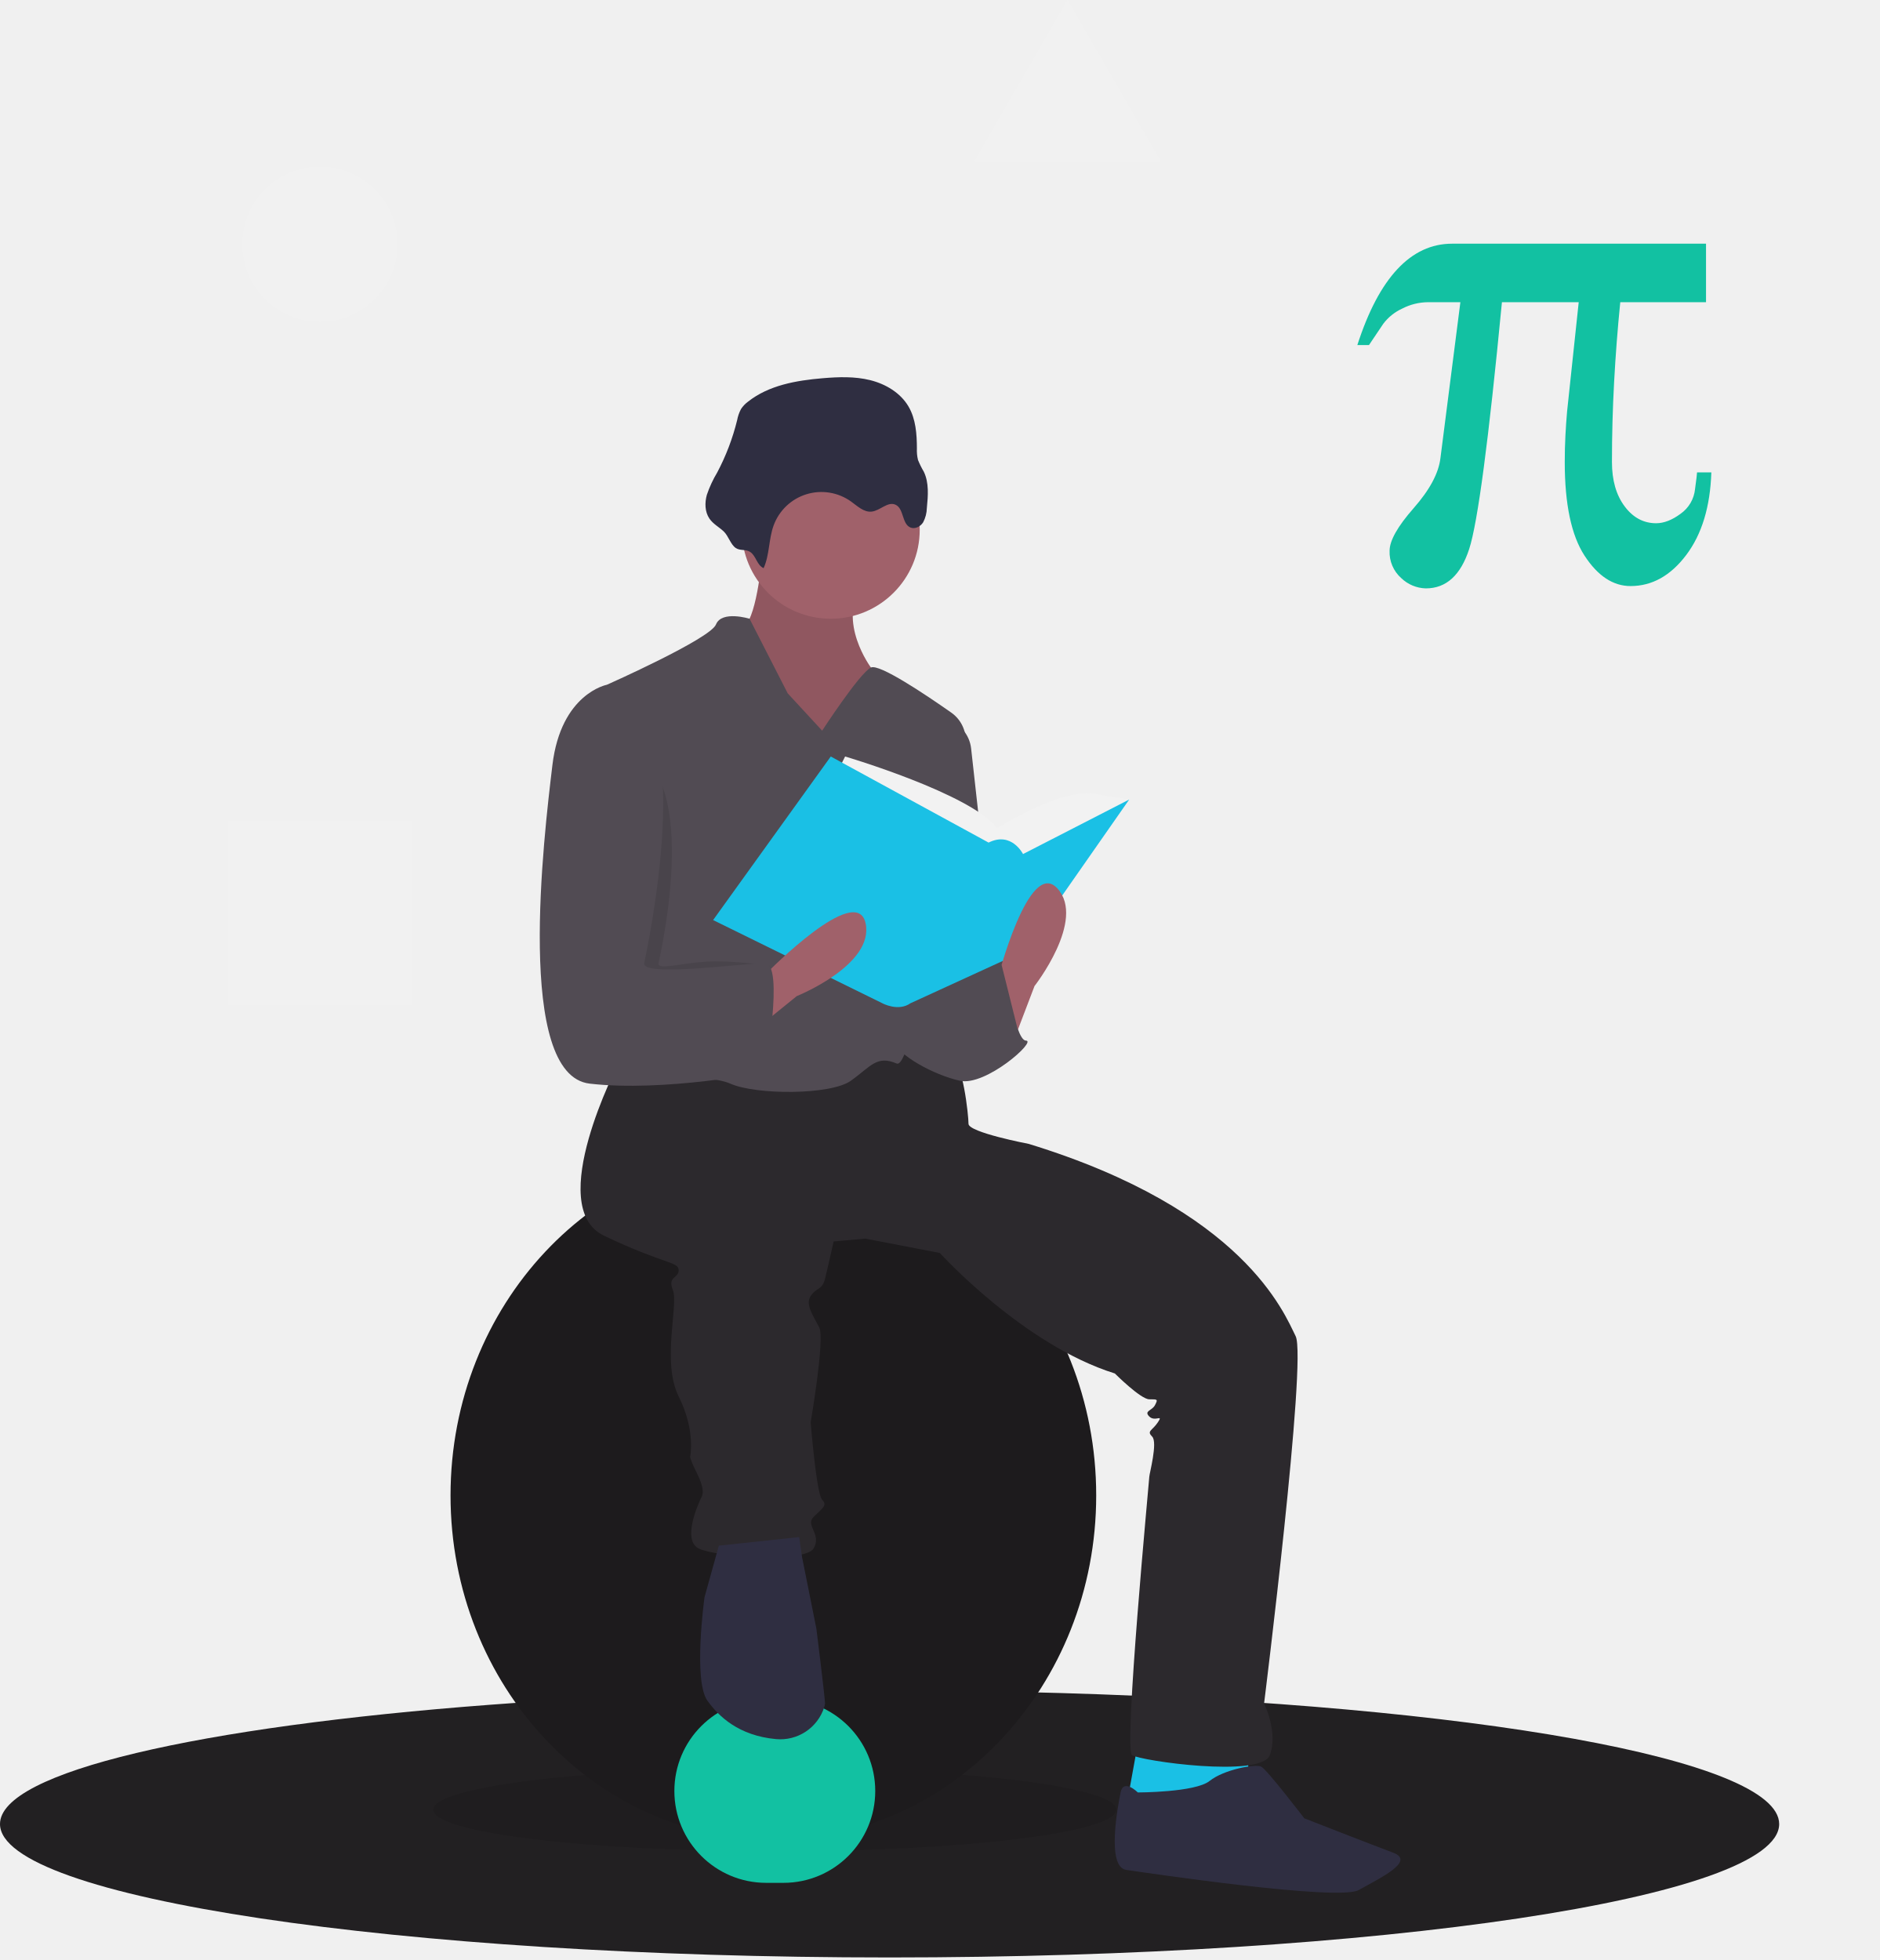
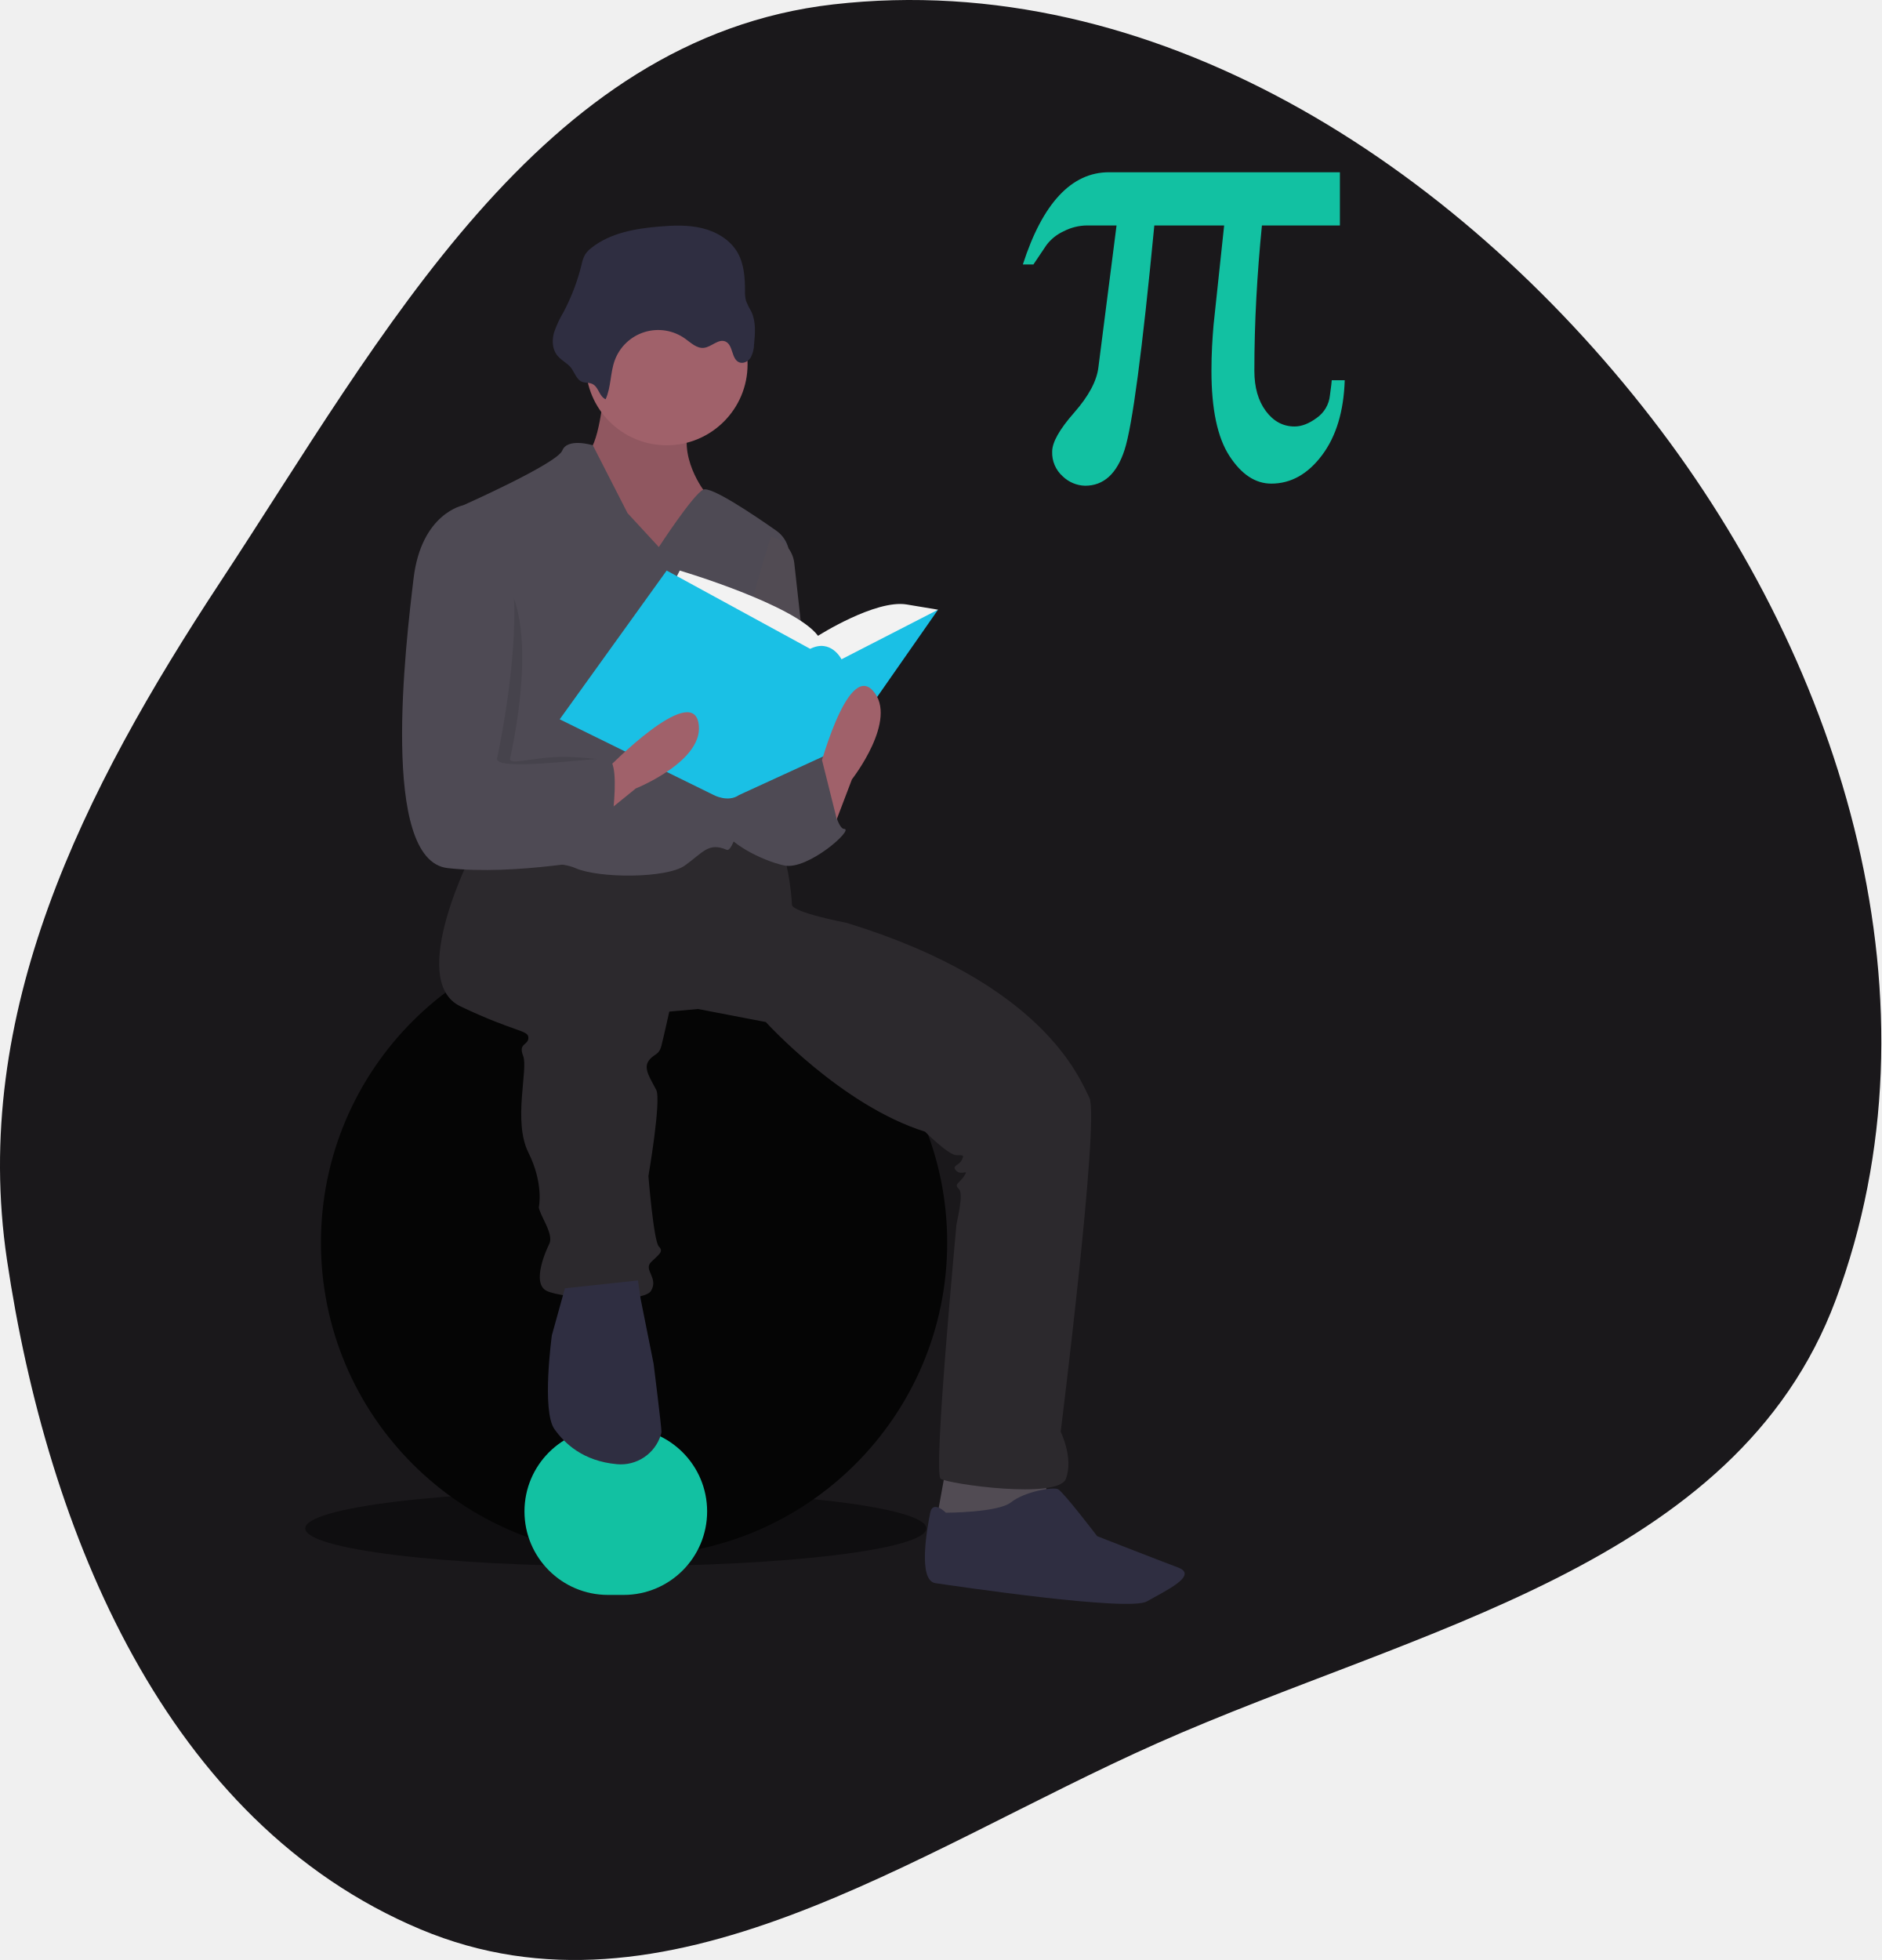
- <svg xmlns="http://www.w3.org/2000/svg" width="655" height="683" viewBox="0 0 655 683" fill="none">
-   <g clip-path="url(#clip0)">
-     <path d="M620 635.614C620 661.294 481.21 682.114 310 682.114C138.79 682.114 0 661.294 0 635.614C0 617.434 69.57 601.684 170.96 594.044C212.77 590.884 260.01 589.114 310 589.114C330.55 589.114 350.63 589.414 370.05 589.984C512.52 594.184 620 613.013 620 635.614Z" fill="#222022" />
-     <path opacity="0.1" d="M270 645.114C335.722 645.114 389 638.622 389 630.614C389 622.605 335.722 616.114 270 616.114C204.278 616.114 151 622.605 151 630.614C151 638.622 204.278 645.114 270 645.114Z" fill="black" />
-     <path d="M269.5 641.114C331.632 641.114 382 587.388 382 521.114C382 454.839 331.632 401.114 269.5 401.114C207.368 401.114 157 454.839 157 521.114C157 587.388 207.368 641.114 269.5 641.114Z" fill="#1D1B1D" />
-     <path d="M273 592.114H267C249.327 592.114 235 606.44 235 624.114C235 641.787 249.327 656.114 267 656.114H273C290.673 656.114 305 641.787 305 624.114C305 606.44 290.673 592.114 273 592.114Z" fill="#12C1A2" />
-     <path d="M396.5 607.614L392.5 629.614L418.5 633.614L435.5 623.614L434.5 607.614H396.5Z" fill="#1AC0E5" />
-     <path d="M265.5 194.613C265.5 194.613 263.5 217.613 258.5 218.613C253.5 219.613 269.5 259.613 269.5 259.613H293.5L312.5 254.613L303.5 232.613C303.5 232.613 291.5 216.613 300.5 203.613C309.5 190.613 265.5 194.613 265.5 194.613Z" fill="#A0616A" />
-     <path opacity="0.1" d="M265.5 194.613C265.5 194.613 263.5 217.613 258.5 218.613C253.5 219.613 269.5 259.613 269.5 259.613H293.5L312.5 254.613L303.5 232.613C303.5 232.613 291.5 216.613 300.5 203.613C309.5 190.613 265.5 194.613 265.5 194.613Z" fill="black" />
-     <path d="M215.5 370.614C215.5 370.614 189.5 420.614 210.5 430.614C231.5 440.614 236.5 439.614 236.5 442.614C236.5 445.614 232.5 444.614 234.5 449.614C236.5 454.614 230.5 474.614 236.5 486.614C242.5 498.614 240.5 507.614 240.5 507.614C240.5 507.614 240.5 508.614 242.5 512.614C244.5 516.614 245.5 519.614 244.5 521.614C243.5 523.614 237.5 536.614 243.5 539.614C249.5 542.614 280.5 544.614 283.5 539.614C286.5 534.614 280.5 531.614 283.5 528.614C286.5 525.614 288.5 524.614 286.5 522.614C284.5 520.614 282.5 495.614 282.5 495.614C282.5 495.614 287.5 466.614 285.5 462.614C283.5 458.614 280.5 454.614 282.5 451.614C284.5 448.614 286.5 449.614 287.5 445.614C288.5 441.614 290.5 432.614 290.5 432.614L301.5 431.614L327.5 436.614C327.5 436.614 356.5 468.614 388.5 478.614C388.5 478.614 397.5 487.614 400.5 487.614C403.5 487.614 403.5 487.614 402.5 489.614C401.5 491.614 398.5 491.614 400.5 493.614C402.5 495.614 405.5 492.614 403.5 495.614C401.5 498.614 399.5 498.614 401.5 500.614C403.5 502.614 400.5 513.614 400.5 514.614C400.5 515.614 391.5 609.614 394.5 611.614C397.5 613.614 439.5 619.614 442.5 611.614C445.5 603.614 440.5 593.614 440.5 593.614C440.5 593.614 455.5 473.614 451.5 465.614C447.5 457.614 433.5 421.614 358.5 398.614C358.5 398.614 337.5 394.614 337.5 391.614C337.5 388.614 335.5 369.614 331.5 368.614C327.5 367.614 304.5 366.614 304.5 366.614L275.5 375.614L235.5 368.614L215.5 370.614Z" fill="#2C292D" />
-     <path d="M250.5 538.614L245.5 556.614C245.5 556.614 241.5 585.614 246.5 592.614C250.428 598.112 257.44 604.844 270.445 606.026C274.089 606.36 277.739 605.44 280.79 603.419C283.841 601.397 286.11 598.395 287.223 594.908C287.372 594.491 287.466 594.055 287.5 593.614C287.5 591.614 284.5 567.614 284.5 567.614L279.5 542.614L278.5 535.614L250.5 538.614Z" fill="#2F2E41" />
-     <path d="M396.5 624.614C396.5 624.614 391.5 619.614 390.5 624.614C389.5 629.614 385.5 650.614 392.5 651.614C399.5 652.614 466.5 662.614 473.5 658.614C480.5 654.614 493.5 648.614 485.5 645.614C477.5 642.614 454.5 633.614 454.5 633.614C454.5 633.614 441.5 616.614 439.5 615.614C437.5 614.614 426.5 616.614 421.5 620.614C416.5 624.614 396.5 624.614 396.5 624.614Z" fill="#2F2E41" />
-     <path d="M289.5 215.614C306.621 215.614 320.5 201.734 320.5 184.614C320.5 167.493 306.621 153.614 289.5 153.614C272.379 153.614 258.5 167.493 258.5 184.614C258.5 201.734 272.379 215.614 289.5 215.614Z" fill="#A0616A" />
-     <path d="M286.5 254.614L274.5 241.614L261.199 215.614C261.199 215.614 251.5 212.614 249.5 217.614C247.5 222.614 211.5 238.614 211.5 238.614C211.5 238.614 220.5 322.614 216.5 330.614C212.5 338.614 205.5 370.614 211.5 373.614C217.5 376.614 245.5 373.614 254.5 377.614C263.5 381.614 289.5 381.614 296.5 376.614C303.5 371.614 305.5 367.614 312.5 370.614C318.459 373.168 332.391 285.853 336.402 259.833C336.74 257.647 336.459 255.411 335.592 253.377C334.724 251.342 333.305 249.592 331.494 248.323C322.521 242.029 306.361 231.183 303.5 232.614C299.5 234.614 286.5 254.614 286.5 254.614Z" fill="#514B53" />
-     <path d="M329.5 250.614C331.848 251.201 333.961 252.492 335.554 254.315C337.146 256.137 338.143 258.404 338.411 260.809L346.5 333.614C346.5 333.614 326.5 376.614 316.5 347.614C306.5 318.614 329.5 250.614 329.5 250.614Z" fill="#514B53" />
-     <path d="M327.5 340.614L349.5 334.614C349.5 334.614 353.5 362.614 357.5 362.614C361.5 362.614 343.5 378.614 334.5 376.614C325.5 374.614 312.5 367.614 311.5 362.614C310.5 357.614 320.5 336.614 320.5 336.614L327.5 340.614Z" fill="#514B53" />
-     <path d="M266.099 197.987C268.206 193.339 267.84 187.917 269.583 183.12C270.516 180.551 272.031 178.233 274.008 176.347C275.985 174.461 278.372 173.057 280.981 172.245C283.591 171.434 286.353 171.237 289.051 171.67C291.749 172.102 294.311 173.153 296.536 174.739C298.778 176.338 301.026 178.583 303.762 178.278C306.709 177.95 309.337 174.662 312.046 175.867C315.049 177.202 314.238 182.584 317.28 183.827C318.881 184.481 320.774 183.474 321.697 182.011C322.505 180.474 322.945 178.771 322.983 177.035C323.403 172.77 323.782 168.256 321.932 164.39C321.154 163.08 320.476 161.712 319.904 160.3C319.58 158.981 319.451 157.622 319.518 156.266C319.502 151.253 319.136 146.024 316.613 141.692C313.813 136.884 308.638 133.811 303.239 132.469C297.841 131.128 292.185 131.334 286.641 131.803C277.478 132.579 267.922 134.241 260.703 139.938C259.722 140.655 258.877 141.542 258.21 142.557C257.576 143.764 257.128 145.059 256.881 146.399C255.321 152.755 252.98 158.894 249.914 164.676C248.439 167.127 247.233 169.731 246.318 172.442C245.553 175.196 245.604 178.335 247.207 180.702C248.512 182.63 250.598 183.657 252.237 185.233C253.86 186.794 254.62 189.797 256.419 190.98C257.989 192.012 259.87 191.283 261.472 192.377C263.528 193.782 263.677 196.861 266.099 197.987Z" fill="#2F2E41" />
-     <path d="M291.5 269.614L294.5 263.614C294.5 263.614 338.5 276.614 347.5 288.614C347.5 288.614 369.5 274.614 381.5 276.614L393.5 278.614L356.5 311.614L309.5 307.614L291.5 269.614Z" fill="#F2F2F2" />
-     <path d="M289.5 263.614L248.5 320.614L307.5 349.614C307.5 349.614 313.016 352.614 317.258 349.614L356.5 331.614L393.5 278.614L356.5 297.614C356.5 297.614 352.5 289.614 344.5 293.614L289.5 263.614Z" fill="#1AC0E5" />
-     <path d="M352.5 364.614L360.5 343.614C360.5 343.614 378.5 320.614 368.5 309.614C358.5 298.614 347.5 341.614 347.5 341.614L352.5 364.614Z" fill="#A0616A" />
-     <path d="M260.198 361.262L277.654 347.11C277.654 347.11 304.764 336.245 301.633 321.713C298.501 307.18 267.412 338.858 267.412 338.858L260.198 361.262Z" fill="#A0616A" />
-     <path opacity="0.1" d="M217 260.113H216C216 260.113 200.5 241.613 197.5 266.613C194.5 291.613 184.5 374.613 210.5 377.613C236.5 380.613 255 365.113 255 365.113C255 365.113 274 336.113 267 336.113C263.613 336.113 254.402 334.592 246 335.113C237.037 335.669 228.984 338.194 229.5 335.613C230.5 330.613 245 267.113 217 260.113Z" fill="black" />
-     <path d="M215.5 240.614L211.5 238.614C211.5 238.614 195.5 241.614 192.5 266.614C189.5 291.614 179.5 374.614 205.5 377.614C231.5 380.614 266.5 373.614 266.5 373.614C266.5 373.614 273.5 335.614 266.5 335.614C259.5 335.614 223.5 340.614 224.5 335.614C225.5 330.614 243.5 247.614 215.5 240.614Z" fill="#514B53" />
-     <path d="M338 353.114L349.027 336.213L356 364.114L338 372.114V353.114Z" fill="#514B53" />
-     <path d="M111.473 112.114C126.385 112.114 138.473 100.025 138.473 85.114C138.473 70.202 126.385 58.114 111.473 58.114C96.561 58.114 84.473 70.202 84.473 85.114C84.473 100.025 96.561 112.114 111.473 112.114Z" fill="white" fill-opacity="0.1" />
-     <path d="M143.473 286.114H79.473V350.114H143.473V286.114Z" fill="white" fill-opacity="0.1" />
-     <path d="M372 0L388.199 28.057L404.397 56.114H372H339.603L355.801 28.057L372 0Z" fill="white" fill-opacity="0.1" />
-     <path d="M596.359 164.61C595.972 176.58 593.057 186.175 587.614 193.394C582.17 200.613 575.703 204.223 568.212 204.224C562.111 204.224 556.764 200.691 552.17 193.625C547.575 186.56 545.277 175.691 545.278 161.019C545.278 157.776 545.355 154.687 545.51 151.753C545.664 148.819 545.857 146.039 546.089 143.413L550.143 105.305H523.386C518.753 153.49 514.95 182.158 511.977 191.309C509.003 200.459 503.965 205.035 496.861 205.035C493.655 204.956 490.595 203.674 488.29 201.444C486.953 200.26 485.896 198.793 485.195 197.151C484.494 195.508 484.166 193.73 484.236 191.946C484.236 188.395 487.035 183.434 492.633 177.062C498.231 170.691 501.339 164.88 501.957 159.629L508.907 105.305H497.672C494.505 105.324 491.388 106.098 488.579 107.564C485.995 108.751 483.746 110.562 482.035 112.834L477.054 120.247H473C476.783 108.51 481.435 99.688 486.958 93.78C492.478 87.873 498.829 84.919 506.012 84.919H594.506V105.305H564.622C563.695 114.572 562.981 123.838 562.479 133.104C561.976 142.371 561.725 151.676 561.726 161.019C561.726 167.352 563.193 172.487 566.128 176.425C569.061 180.363 572.729 182.332 577.131 182.332C579.833 182.332 582.671 181.232 585.645 179.031C587.057 178.04 588.238 176.756 589.108 175.267C589.977 173.778 590.515 172.118 590.683 170.402C590.915 168.704 591.089 167.372 591.205 166.405C591.32 165.441 591.378 164.842 591.378 164.61H596.359Z" fill="#12C1A2" />
-   </g>
-   <defs>
-     <clipPath id="clip0">
-       <rect width="654.237" height="682.114" fill="white" />
-     </clipPath>
-   </defs>
+ <svg xmlns="http://www.w3.org/2000/svg" width="721" height="751" viewBox="0 0 721 751" fill="none">
+   <path fill-rule="evenodd" clip-rule="evenodd" d="M319.381 1.683C441.822 -12.316 557.552 62.802 632.98 160.281C707.043 255.995 745.849 384.728 703.511 498.11C665.394 600.192 542.957 623.742 443.398 667.993C350.086 709.468 255.209 778.781 161.075 739.209C63.626 698.243 18.202 587.299 2.671 482.719C-11.355 388.266 31.91 302.752 84.416 223.002C146.669 128.45 206.923 14.541 319.381 1.683Z" fill="#1A181B" />
+   <path d="M236 600.114C301.722 600.114 355 593.622 355 585.614C355 577.605 301.722 571.114 236 571.114C170.278 571.114 117 577.605 117 585.614C117 593.622 170.278 600.114 236 600.114Z" fill="#0F0E10" />
+   <path d="M243 596.114C309.274 596.114 363 542.388 363 476.114C363 409.839 309.274 356.114 243 356.114C176.726 356.114 123 409.839 123 476.114C123 542.388 176.726 596.114 243 596.114Z" fill="#050505" />
+   <path d="M239 547.114H233C215.327 547.114 201 561.44 201 579.114C201 596.787 215.327 611.114 233 611.114H239C256.673 611.114 271 596.787 271 579.114C271 561.44 256.673 547.114 239 547.114Z" fill="#12C1A2" />
+   <path d="M362.5 562.614L358.5 584.614L384.5 588.614L401.5 578.614L400.5 562.614H362.5Z" fill="#514B53" />
+   <path d="M231.5 149.613C231.5 149.613 229.5 172.613 224.5 173.613C219.5 174.613 235.5 214.613 235.5 214.613H259.5L278.5 209.613L269.5 187.613C269.5 187.613 257.5 171.613 266.5 158.613C275.5 145.613 231.5 149.613 231.5 149.613Z" fill="#A0616A" />
+   <path opacity="0.1" d="M231.5 149.613C231.5 149.613 229.5 172.613 224.5 173.613C219.5 174.613 235.5 214.613 235.5 214.613H259.5L278.5 209.613L269.5 187.613C269.5 187.613 257.5 171.613 266.5 158.613C275.5 145.613 231.5 149.613 231.5 149.613Z" fill="black" />
+   <path d="M181.5 325.614C181.5 325.614 155.5 375.614 176.5 385.614C197.5 395.614 202.5 394.614 202.5 397.614C202.5 400.614 198.5 399.614 200.5 404.614C202.5 409.614 196.5 429.614 202.5 441.614C208.5 453.614 206.5 462.614 206.5 462.614C206.5 462.614 206.5 463.614 208.5 467.614C210.5 471.614 211.5 474.614 210.5 476.614C209.5 478.614 203.5 491.614 209.5 494.614C215.5 497.614 246.5 499.614 249.5 494.614C252.5 489.614 246.5 486.614 249.5 483.614C252.5 480.614 254.5 479.614 252.5 477.614C250.5 475.614 248.5 450.614 248.5 450.614C248.5 450.614 253.5 421.614 251.5 417.614C249.5 413.614 246.5 409.614 248.5 406.614C250.5 403.614 252.5 404.614 253.5 400.614C254.5 396.614 256.5 387.614 256.5 387.614L267.5 386.614L293.5 391.614C293.5 391.614 322.5 423.614 354.5 433.614C354.5 433.614 363.5 442.614 366.5 442.614C369.5 442.614 369.5 442.614 368.5 444.614C367.5 446.614 364.5 446.614 366.5 448.614C368.5 450.614 371.5 447.614 369.5 450.614C367.5 453.614 365.5 453.614 367.5 455.614C369.5 457.614 366.5 468.614 366.5 469.614C366.5 470.614 357.5 564.614 360.5 566.614C363.5 568.614 405.5 574.614 408.5 566.614C411.5 558.614 406.5 548.614 406.5 548.614C406.5 548.614 421.5 428.614 417.5 420.614C413.5 412.614 399.5 376.614 324.5 353.614C324.5 353.614 303.5 349.614 303.5 346.614C303.5 343.614 301.5 324.614 297.5 323.614C293.5 322.614 270.5 321.614 270.5 321.614L241.5 330.614L201.5 323.614L181.5 325.614Z" fill="#2C292D" />
+   <path d="M216.5 493.614L211.5 511.614C211.5 511.614 207.5 540.614 212.5 547.614C216.428 553.112 223.44 559.844 236.445 561.026C240.089 561.36 243.739 560.44 246.79 558.419C249.841 556.397 252.11 553.395 253.223 549.908C253.372 549.491 253.466 549.055 253.5 548.614C253.5 546.614 250.5 522.614 250.5 522.614L245.5 497.614L244.5 490.614L216.5 493.614Z" fill="#2F2E41" />
+   <path d="M362.5 579.613C362.5 579.613 357.5 574.613 356.5 579.613C355.5 584.613 351.5 605.613 358.5 606.613C365.5 607.613 432.5 617.613 439.5 613.613C446.5 609.613 459.5 603.613 451.5 600.613C443.5 597.613 420.5 588.613 420.5 588.613C420.5 588.613 407.5 571.613 405.5 570.613C403.5 569.613 392.5 571.613 387.5 575.613C382.5 579.613 362.5 579.613 362.5 579.613Z" fill="#2F2E41" />
+   <path d="M255.5 170.614C272.621 170.614 286.5 156.734 286.5 139.614C286.5 122.493 272.621 108.614 255.5 108.614C238.379 108.614 224.5 122.493 224.5 139.614C224.5 156.734 238.379 170.614 255.5 170.614Z" fill="#A0616A" />
+   <path d="M252.5 209.614L240.5 196.614L227.198 170.614C227.198 170.614 217.5 167.614 215.5 172.614C213.5 177.614 177.5 193.614 177.5 193.614C177.5 193.614 186.5 277.614 182.5 285.614C178.5 293.614 171.5 325.614 177.5 328.614C183.5 331.614 211.5 328.614 220.5 332.614C229.5 336.614 255.5 336.614 262.5 331.614C269.5 326.614 271.5 322.614 278.5 325.614C284.459 328.168 298.39 240.853 302.401 214.833C302.739 212.647 302.459 210.411 301.591 208.377C300.724 206.342 299.304 204.592 297.493 203.323C288.521 197.029 272.361 186.183 269.5 187.614C265.5 189.614 252.5 209.614 252.5 209.614Z" fill="#4E4A54" />
+   <path d="M295.5 205.614C297.848 206.201 299.96 207.492 301.553 209.315C303.146 211.137 304.143 213.404 304.41 215.809L312.5 288.614C312.5 288.614 292.5 331.614 282.5 302.614C272.5 273.614 295.5 205.614 295.5 205.614Z" fill="#514B53" />
+   <path d="M293.5 295.614L315.5 289.614C315.5 289.614 319.5 317.614 323.5 317.614C327.5 317.614 309.5 333.614 300.5 331.614C291.5 329.614 278.5 322.614 277.5 317.614C276.5 312.614 286.5 291.614 286.5 291.614L293.5 295.614Z" fill="#4E4A54" />
+   <path d="M232.099 152.987C234.206 148.339 233.84 142.917 235.583 138.12C236.516 135.551 238.031 133.233 240.008 131.347C241.985 129.461 244.372 128.057 246.981 127.245C249.591 126.434 252.353 126.237 255.051 126.67C257.749 127.102 260.311 128.153 262.536 129.739C264.778 131.338 267.026 133.583 269.762 133.278C272.709 132.95 275.337 129.662 278.046 130.867C281.049 132.202 280.238 137.584 283.28 138.827C284.881 139.481 286.774 138.474 287.697 137.011C288.505 135.474 288.945 133.771 288.983 132.035C289.403 127.77 289.782 123.256 287.932 119.39C287.154 118.08 286.476 116.712 285.904 115.3C285.58 113.981 285.451 112.622 285.518 111.266C285.502 106.253 285.136 101.024 282.613 96.692C279.813 91.884 274.638 88.811 269.239 87.469C263.841 86.128 258.185 86.334 252.641 86.803C243.478 87.579 233.922 89.242 226.703 94.938C225.722 95.655 224.877 96.542 224.21 97.558C223.576 98.764 223.128 100.059 222.881 101.399C221.321 107.755 218.98 113.894 215.914 119.676C214.439 122.127 213.233 124.731 212.318 127.442C211.553 130.196 211.604 133.335 213.207 135.702C214.512 137.63 216.598 138.657 218.237 140.233C219.86 141.794 220.62 144.797 222.419 145.98C223.989 147.012 225.87 146.283 227.472 147.377C229.528 148.782 229.677 151.861 232.099 152.987Z" fill="#2F2E41" />
+   <path d="M257.5 224.614L260.5 218.614C260.5 218.614 304.5 231.614 313.5 243.614C313.5 243.614 335.5 229.614 347.5 231.614L359.5 233.614L322.5 266.614L275.5 262.614L257.5 224.614Z" fill="#F2F2F2" />
+   <path d="M255.5 218.614L214.5 275.614L273.5 304.614C273.5 304.614 279.016 307.614 283.258 304.614L322.5 286.614L359.5 233.614L322.5 252.614C322.5 252.614 318.5 244.614 310.5 248.614L255.5 218.614Z" fill="#1AC0E5" />
+   <path d="M318.5 319.614L326.5 298.614C326.5 298.614 344.5 275.614 334.5 264.614C324.5 253.614 313.5 296.614 313.5 296.614L318.5 319.614Z" fill="#A0616A" />
+   <path d="M226.197 316.262L243.654 302.11C243.654 302.11 270.764 291.245 267.632 276.713C264.501 262.18 233.411 293.858 233.411 293.858L226.197 316.262Z" fill="#A0616A" />
+   <path opacity="0.1" d="M183 215.113H182C182 215.113 166.5 196.613 163.5 221.613C160.5 246.613 150.5 329.613 176.5 332.613C202.5 335.613 221 320.113 221 320.113C221 320.113 240 291.113 233 291.113C229.613 291.113 220.401 289.592 212 290.113C203.037 290.669 194.983 293.194 195.5 290.613C196.5 285.613 211 222.113 183 215.113Z" fill="black" />
+   <path d="M181.5 195.614L177.5 193.614C177.5 193.614 161.5 196.614 158.5 221.614C155.5 246.614 145.5 329.614 171.5 332.614C197.5 335.614 232.5 328.614 232.5 328.614C232.5 328.614 239.5 290.614 232.5 290.614C225.5 290.614 189.5 295.614 190.5 290.614C191.5 285.614 209.5 202.614 181.5 195.614Z" fill="#4E4A54" />
+   <path d="M304 308.114L315.027 291.213L322 319.114L304 327.114V308.114Z" fill="#4E4A54" />
+   <path d="M515.359 145.691C514.972 157.661 512.057 167.256 506.614 174.475C501.17 181.694 494.703 185.304 487.212 185.305C481.111 185.305 475.764 181.772 471.17 174.706C466.575 167.641 464.277 156.772 464.278 142.1C464.278 138.857 464.355 135.768 464.51 132.834C464.664 129.9 464.857 127.12 465.089 124.494L469.143 86.386H442.386C437.753 134.571 433.95 163.239 430.977 172.39C428.003 181.54 422.965 186.115 415.861 186.116C412.655 186.037 409.595 184.755 407.29 182.525C405.953 181.341 404.896 179.874 404.195 178.232C403.494 176.589 403.166 174.811 403.236 173.027C403.236 169.476 406.035 164.515 411.633 158.143C417.231 151.772 420.339 145.961 420.957 140.71L427.907 86.386H416.672C413.505 86.405 410.388 87.179 407.579 88.645C404.995 89.832 402.746 91.643 401.035 93.915L396.054 101.328H392C395.783 89.591 400.435 80.769 405.958 74.861C411.478 68.954 417.829 66 425.012 66H513.506V86.386H483.622C482.695 95.653 481.981 104.919 481.479 114.185C480.976 123.452 480.725 132.757 480.726 142.1C480.726 148.433 482.193 153.568 485.128 157.506C488.061 161.444 491.729 163.413 496.131 163.413C498.833 163.413 501.671 162.312 504.645 160.112C506.057 159.121 507.238 157.837 508.108 156.348C508.977 154.859 509.515 153.199 509.683 151.483C509.915 149.785 510.089 148.453 510.205 147.486C510.32 146.522 510.378 145.923 510.378 145.691H515.359Z" fill="#12C1A2" />
</svg>
